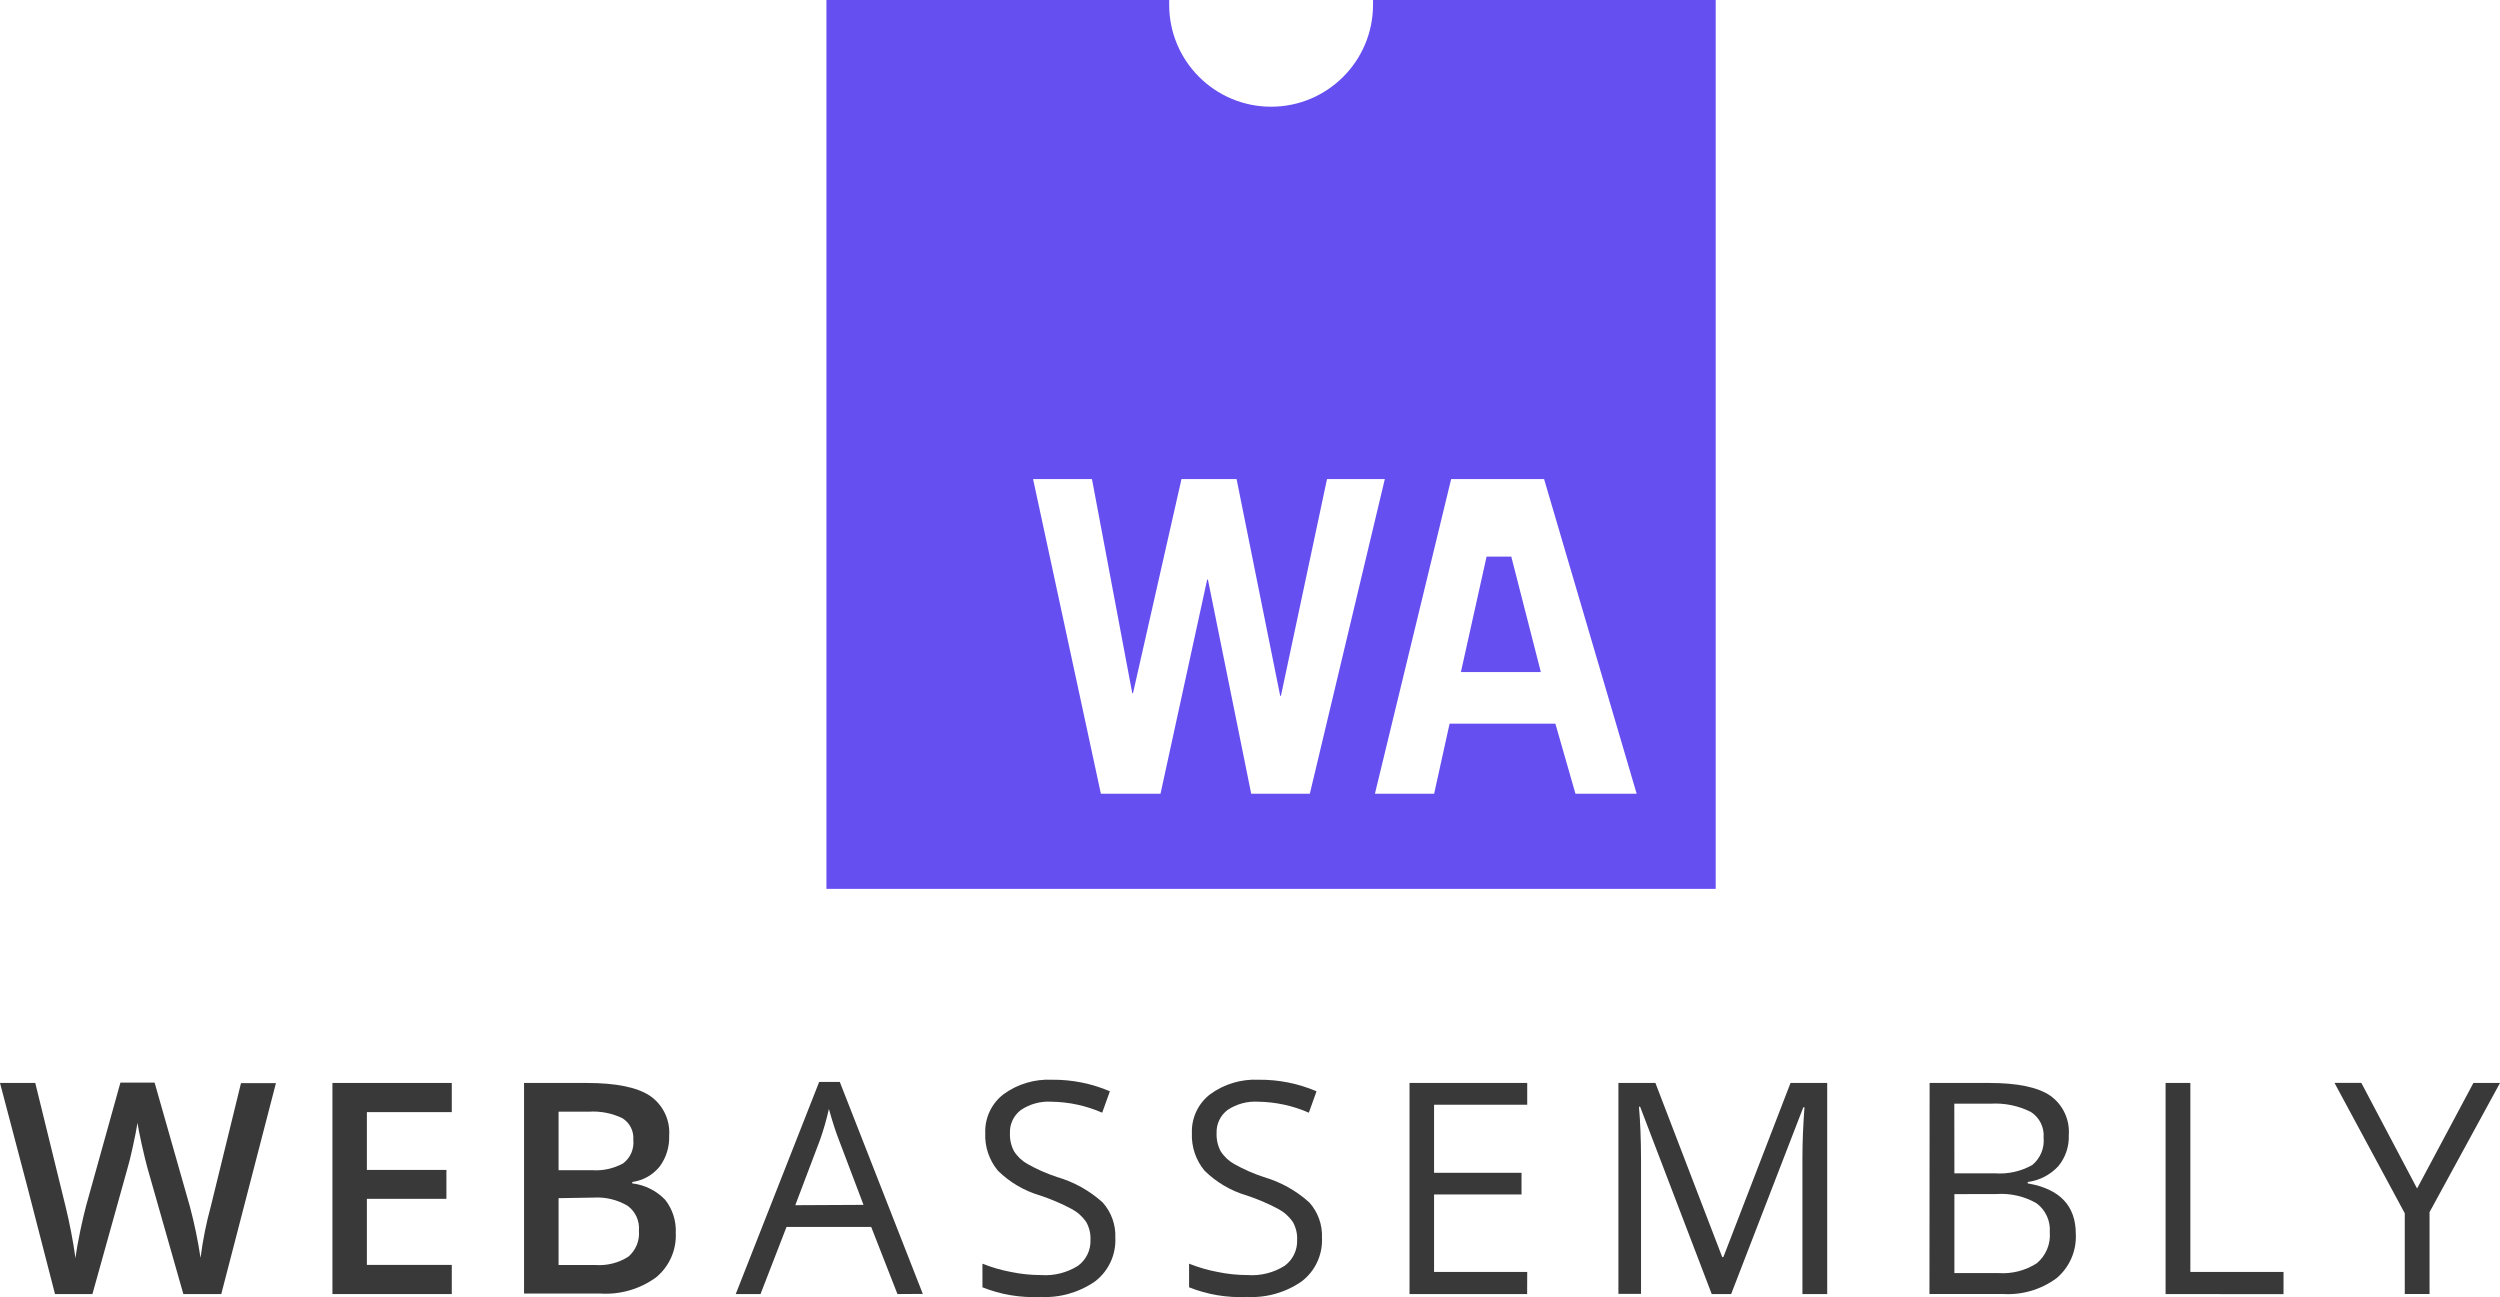
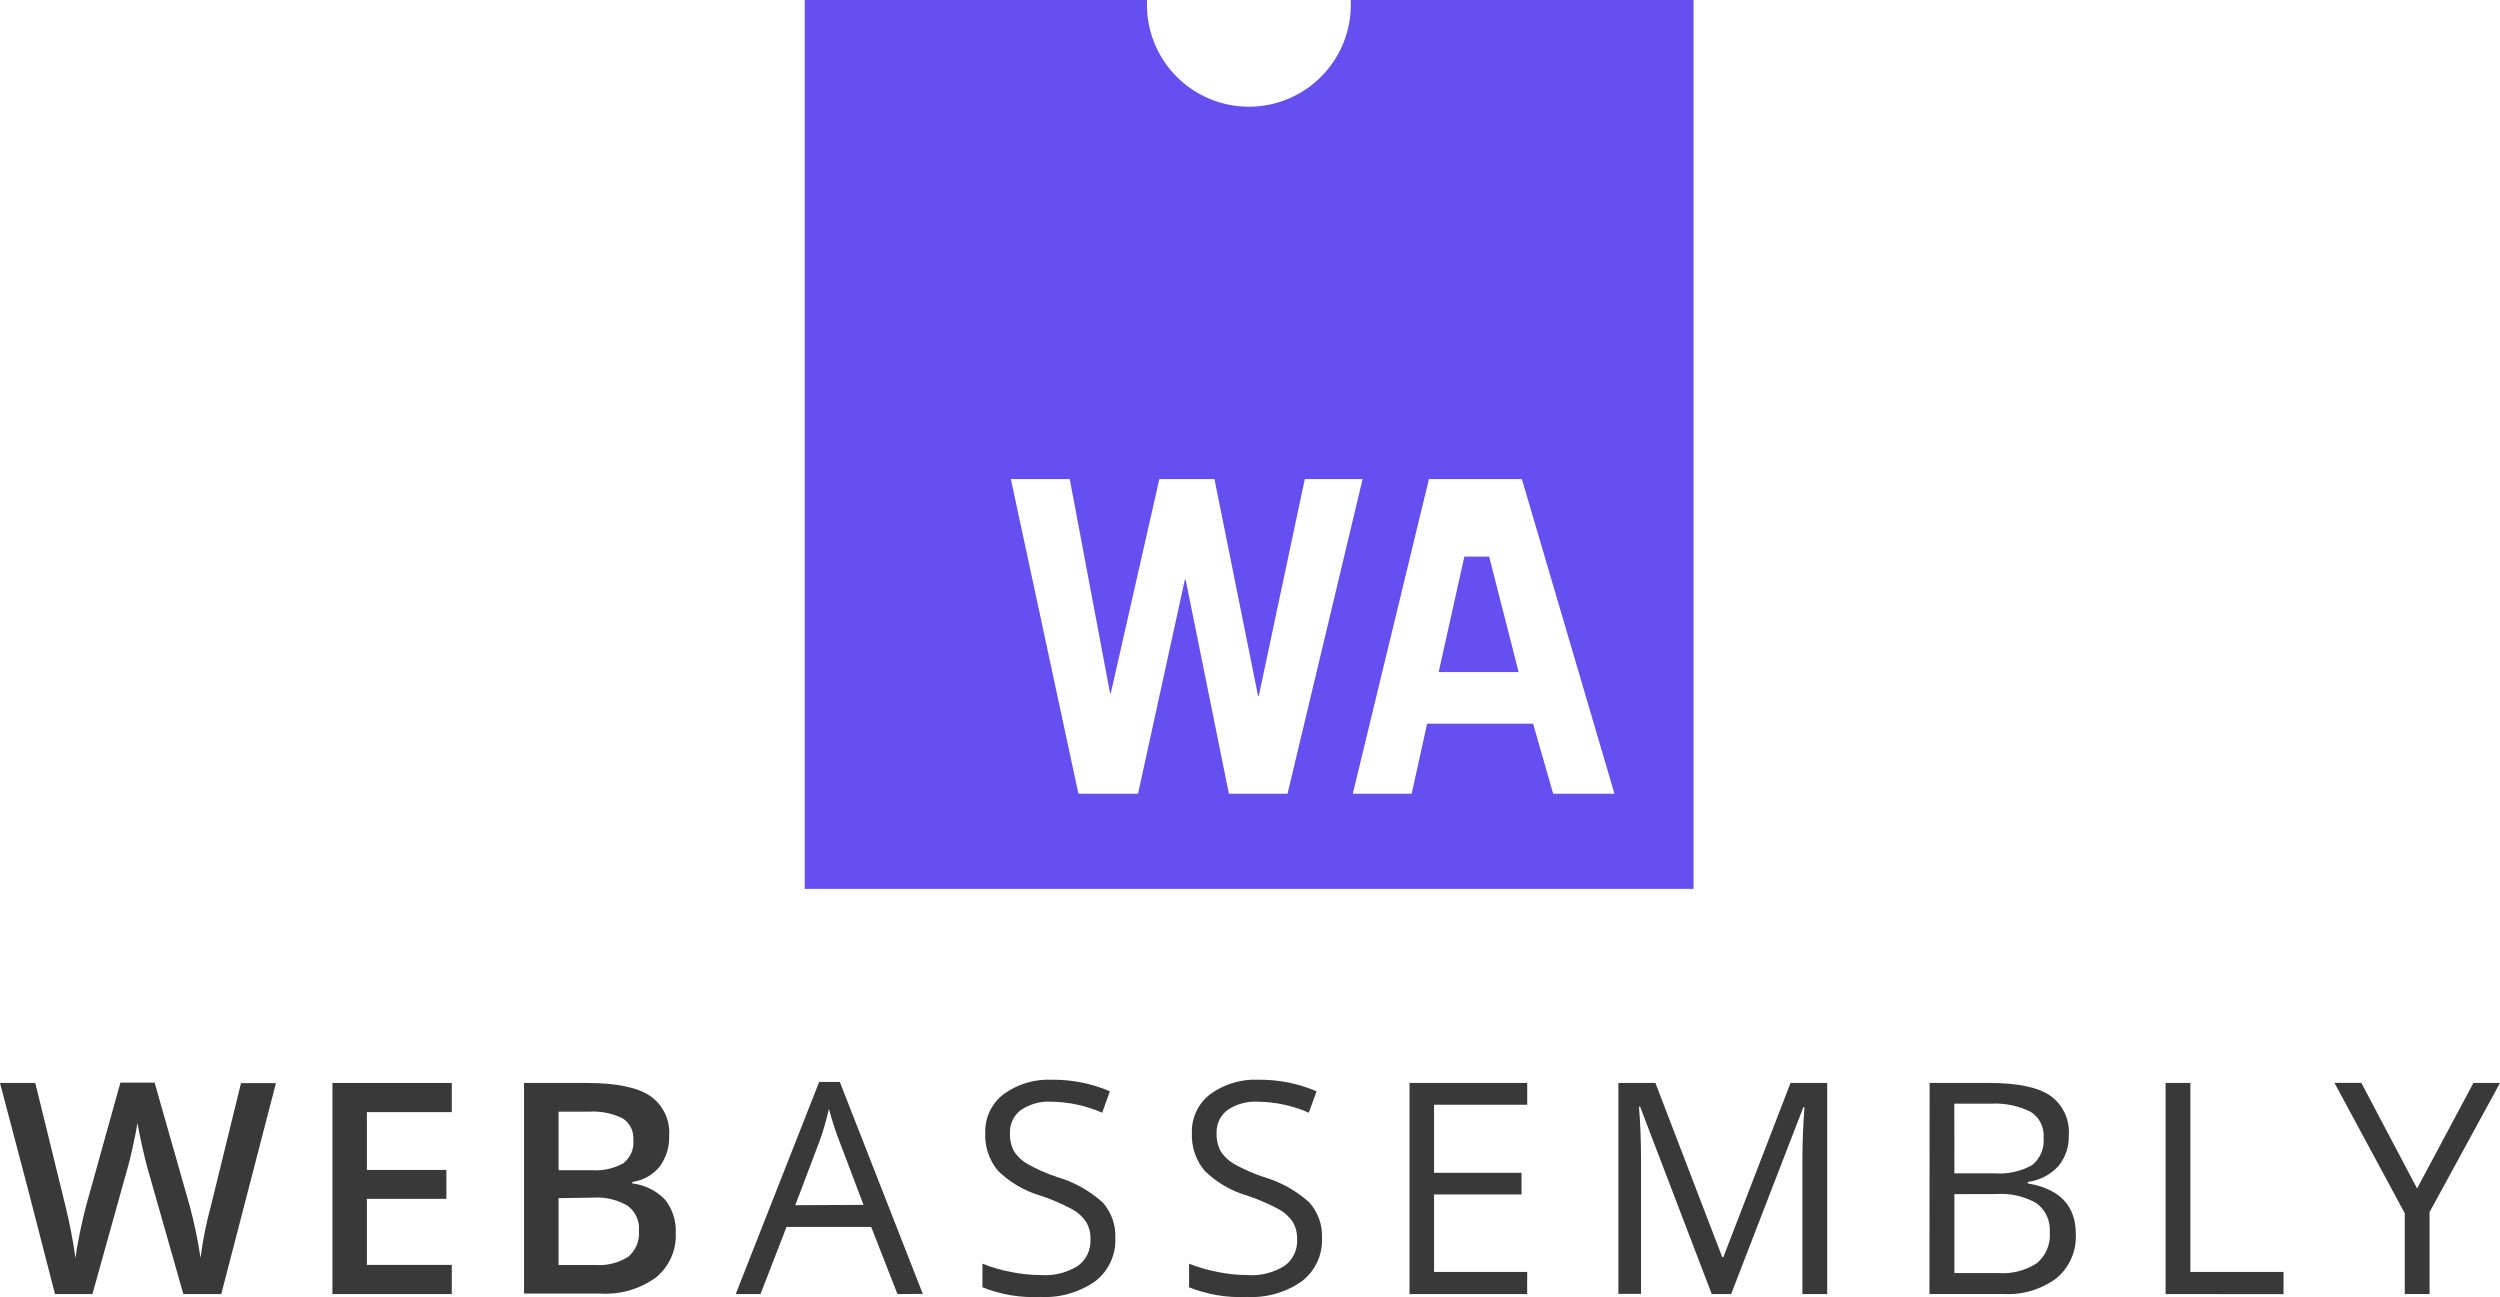
<svg xmlns="http://www.w3.org/2000/svg" viewBox="0 0 302.69 157.03">
  <defs>
    <style>
      .cls-1 {
        fill: #393939;
      }

      .cls-2 {
        fill: #654ff0;
      }
    </style>
  </defs>
  <g id="Layer_2" data-name="Layer 2">
    <g id="Notch_-_Purple" data-name="Notch - Purple">
      <g>
        <path class="cls-1" d="M27,156.68H22.41l-4.34-15.24q-.28-1-.7-2.88t-.51-2.61q-.18,1.12-.57,2.9t-.66,2.66l-4.23,15.17H6.87l-3.3-12.8L.21,131.12H4.48L8.13,146a64.24,64.24,0,0,1,1.22,6.33q.19-1.49.58-3.32t.7-3l4.16-14.93h4.14l4.27,15a56.12,56.12,0,0,1,1.29,6.22A45.58,45.58,0,0,1,25.75,146l3.64-14.86h4.23Z" transform="translate(-0.21)" />
        <path class="cls-1" d="M54.91,156.68H40.46V131.12H54.91v3.53H44.63v7h9.63v3.5H44.63v8H54.91Z" transform="translate(-0.21)" />
        <path class="cls-1" d="M63.66,131.12h7.59q5.28,0,7.63,1.54a5.39,5.39,0,0,1,2.35,4.86,5.89,5.89,0,0,1-1.15,3.72,5.16,5.16,0,0,1-3.32,1.87v.17a6.6,6.6,0,0,1,4,2,6.06,6.06,0,0,1,1.27,4,6.56,6.56,0,0,1-2.4,5.39,10.34,10.34,0,0,1-6.69,1.95H63.66Zm4.18,10.56h4a6.88,6.88,0,0,0,3.83-.83A3.18,3.18,0,0,0,76.89,138a2.83,2.83,0,0,0-1.3-2.6,8.14,8.14,0,0,0-4.13-.8H67.84Zm0,3.39v8.09h4.44a6.54,6.54,0,0,0,4-1A3.71,3.71,0,0,0,77.57,149a3.37,3.37,0,0,0-1.36-3,7.22,7.22,0,0,0-4.14-1Z" transform="translate(-0.21)" />
        <path class="cls-1" d="M108.87,156.68l-3.18-8.13H95.44l-3.15,8.13h-3L99.39,131h2.5l10.05,25.66Zm-4.11-10.8-3-7.92q-.58-1.5-1.19-3.69A33.24,33.24,0,0,1,99.5,138l-3,7.92Z" transform="translate(-0.21)" />
        <path class="cls-1" d="M135.25,149.88a6.27,6.27,0,0,1-2.45,5.26,10.61,10.61,0,0,1-6.64,1.89,16.64,16.64,0,0,1-7-1.17V153a18.33,18.33,0,0,0,3.43,1,18,18,0,0,0,3.67.38,7.41,7.41,0,0,0,4.48-1.13,3.7,3.7,0,0,0,1.5-3.14,4,4,0,0,0-.53-2.18,5,5,0,0,0-1.78-1.57,24.92,24.92,0,0,0-3.8-1.62,12.14,12.14,0,0,1-5.1-3,6.68,6.68,0,0,1-1.53-4.56,5.67,5.67,0,0,1,2.22-4.7,9.23,9.23,0,0,1,5.87-1.75,17.31,17.31,0,0,1,7,1.4l-.93,2.59a15.84,15.84,0,0,0-6.15-1.33,6,6,0,0,0-3.69,1,3.34,3.34,0,0,0-1.33,2.81,4.31,4.31,0,0,0,.49,2.18,4.6,4.6,0,0,0,1.65,1.56,20.48,20.48,0,0,0,3.56,1.57,14.08,14.08,0,0,1,5.53,3.08A6.05,6.05,0,0,1,135.25,149.88Z" transform="translate(-0.21)" />
        <path class="cls-1" d="M160.27,149.88a6.27,6.27,0,0,1-2.45,5.26,10.61,10.61,0,0,1-6.64,1.89,16.64,16.64,0,0,1-7-1.17V153a18.33,18.33,0,0,0,3.43,1,18,18,0,0,0,3.67.38,7.41,7.41,0,0,0,4.48-1.13,3.7,3.7,0,0,0,1.5-3.14,4,4,0,0,0-.53-2.18,5,5,0,0,0-1.78-1.57,24.92,24.92,0,0,0-3.8-1.62,12.14,12.14,0,0,1-5.1-3,6.68,6.68,0,0,1-1.53-4.56,5.67,5.67,0,0,1,2.22-4.7,9.23,9.23,0,0,1,5.87-1.75,17.31,17.31,0,0,1,7,1.4l-.93,2.59a15.84,15.84,0,0,0-6.15-1.33,6,6,0,0,0-3.69,1,3.34,3.34,0,0,0-1.33,2.81,4.31,4.31,0,0,0,.49,2.18,4.6,4.6,0,0,0,1.65,1.56,20.48,20.48,0,0,0,3.56,1.57,14.08,14.08,0,0,1,5.53,3.08A6.05,6.05,0,0,1,160.27,149.88Z" transform="translate(-0.21)" />
        <path class="cls-1" d="M185.11,156.68H170.87V131.12h14.25v2.64H173.84V142h10.59v2.62H173.84V154h11.28Z" transform="translate(-0.21)" />
        <path class="cls-1" d="M207.46,156.68,198.79,134h-.14q.24,2.69.25,6.4v16.26h-2.74V131.12h4.48l8.09,21.08h.14L217,131.12h4.44v25.56h-3V140.21q0-2.83.25-6.15h-.14l-8.74,22.62Z" transform="translate(-0.21)" />
        <path class="cls-1" d="M233.84,131.12h7.22q5.09,0,7.36,1.52a5.37,5.37,0,0,1,2.27,4.81,5.55,5.55,0,0,1-1.27,3.75,6.1,6.1,0,0,1-3.7,1.91v.17q5.82,1,5.82,6.12a6.57,6.57,0,0,1-2.32,5.35,9.86,9.86,0,0,1-6.48,1.92h-8.92Zm3,10.94h4.89a8,8,0,0,0,4.53-1,3.81,3.81,0,0,0,1.38-3.33,3.37,3.37,0,0,0-1.54-3.1,9.61,9.61,0,0,0-4.9-1h-4.37Zm0,2.52v9.56h5.33a7.59,7.59,0,0,0,4.66-1.2,4.42,4.42,0,0,0,1.56-3.75,4,4,0,0,0-1.6-3.5,8.55,8.55,0,0,0-4.87-1.12Z" transform="translate(-0.21)" />
        <path class="cls-1" d="M262.41,156.68V131.12h3V154h11.28v2.69Z" transform="translate(-0.21)" />
        <path class="cls-1" d="M292.86,143.9l6.82-12.78h3.22l-8.53,15.64v9.91h-3v-9.77l-8.51-15.79h3.25Z" transform="translate(-0.21)" />
      </g>
      <g id="icon">
-         <path class="cls-2" d="M166.45,0c0,.19,0,.38,0,.58a12.34,12.34,0,1,1-24.68,0c0-.2,0-.39,0-.58h-41.5V107.62H207.94V0ZM151.7,96.1l-5.24-25.93h-.09L140.72,96.1H133.5L125.29,58h7.13l4.88,25.93h.09L143.26,58h6.67l5.28,26.25h.09L160.88,58h7l-9.08,38.1Zm39.26,0-2.43-8.48H175.72l-1.87,8.48h-7.17L175.91,58h11.25l11.21,38.1Z" transform="translate(-0.21)" />
-         <polygon class="cls-2" points="179.99 67.39 176.88 81.37 186.56 81.37 182.98 67.39 179.99 67.39" />
+         <path class="cls-2" d="M163.76,0c0,.19,0,.38,0,.58a12.34,12.34,0,0,1-24.68,0c0-.2,0-.39,0-.58H97.64V107.62H205.26V0ZM149,96.1l-5.24-25.93h-.09L138,96.1h-7.22L122.6,58h7.13l4.88,25.93h.09L140.58,58h6.67l5.28,26.25h.09L158.19,58h7L156.1,96.1Zm39.26,0-2.43-8.48H173l-1.87,8.48H164L173.22,58h11.25l11.21,38.1Z" transform="translate(-0.21)" />
+         <polygon class="cls-2" points="177.3 67.39 174.19 81.37 183.87 81.37 180.3 67.39 177.3 67.39" />
      </g>
    </g>
  </g>
</svg>
